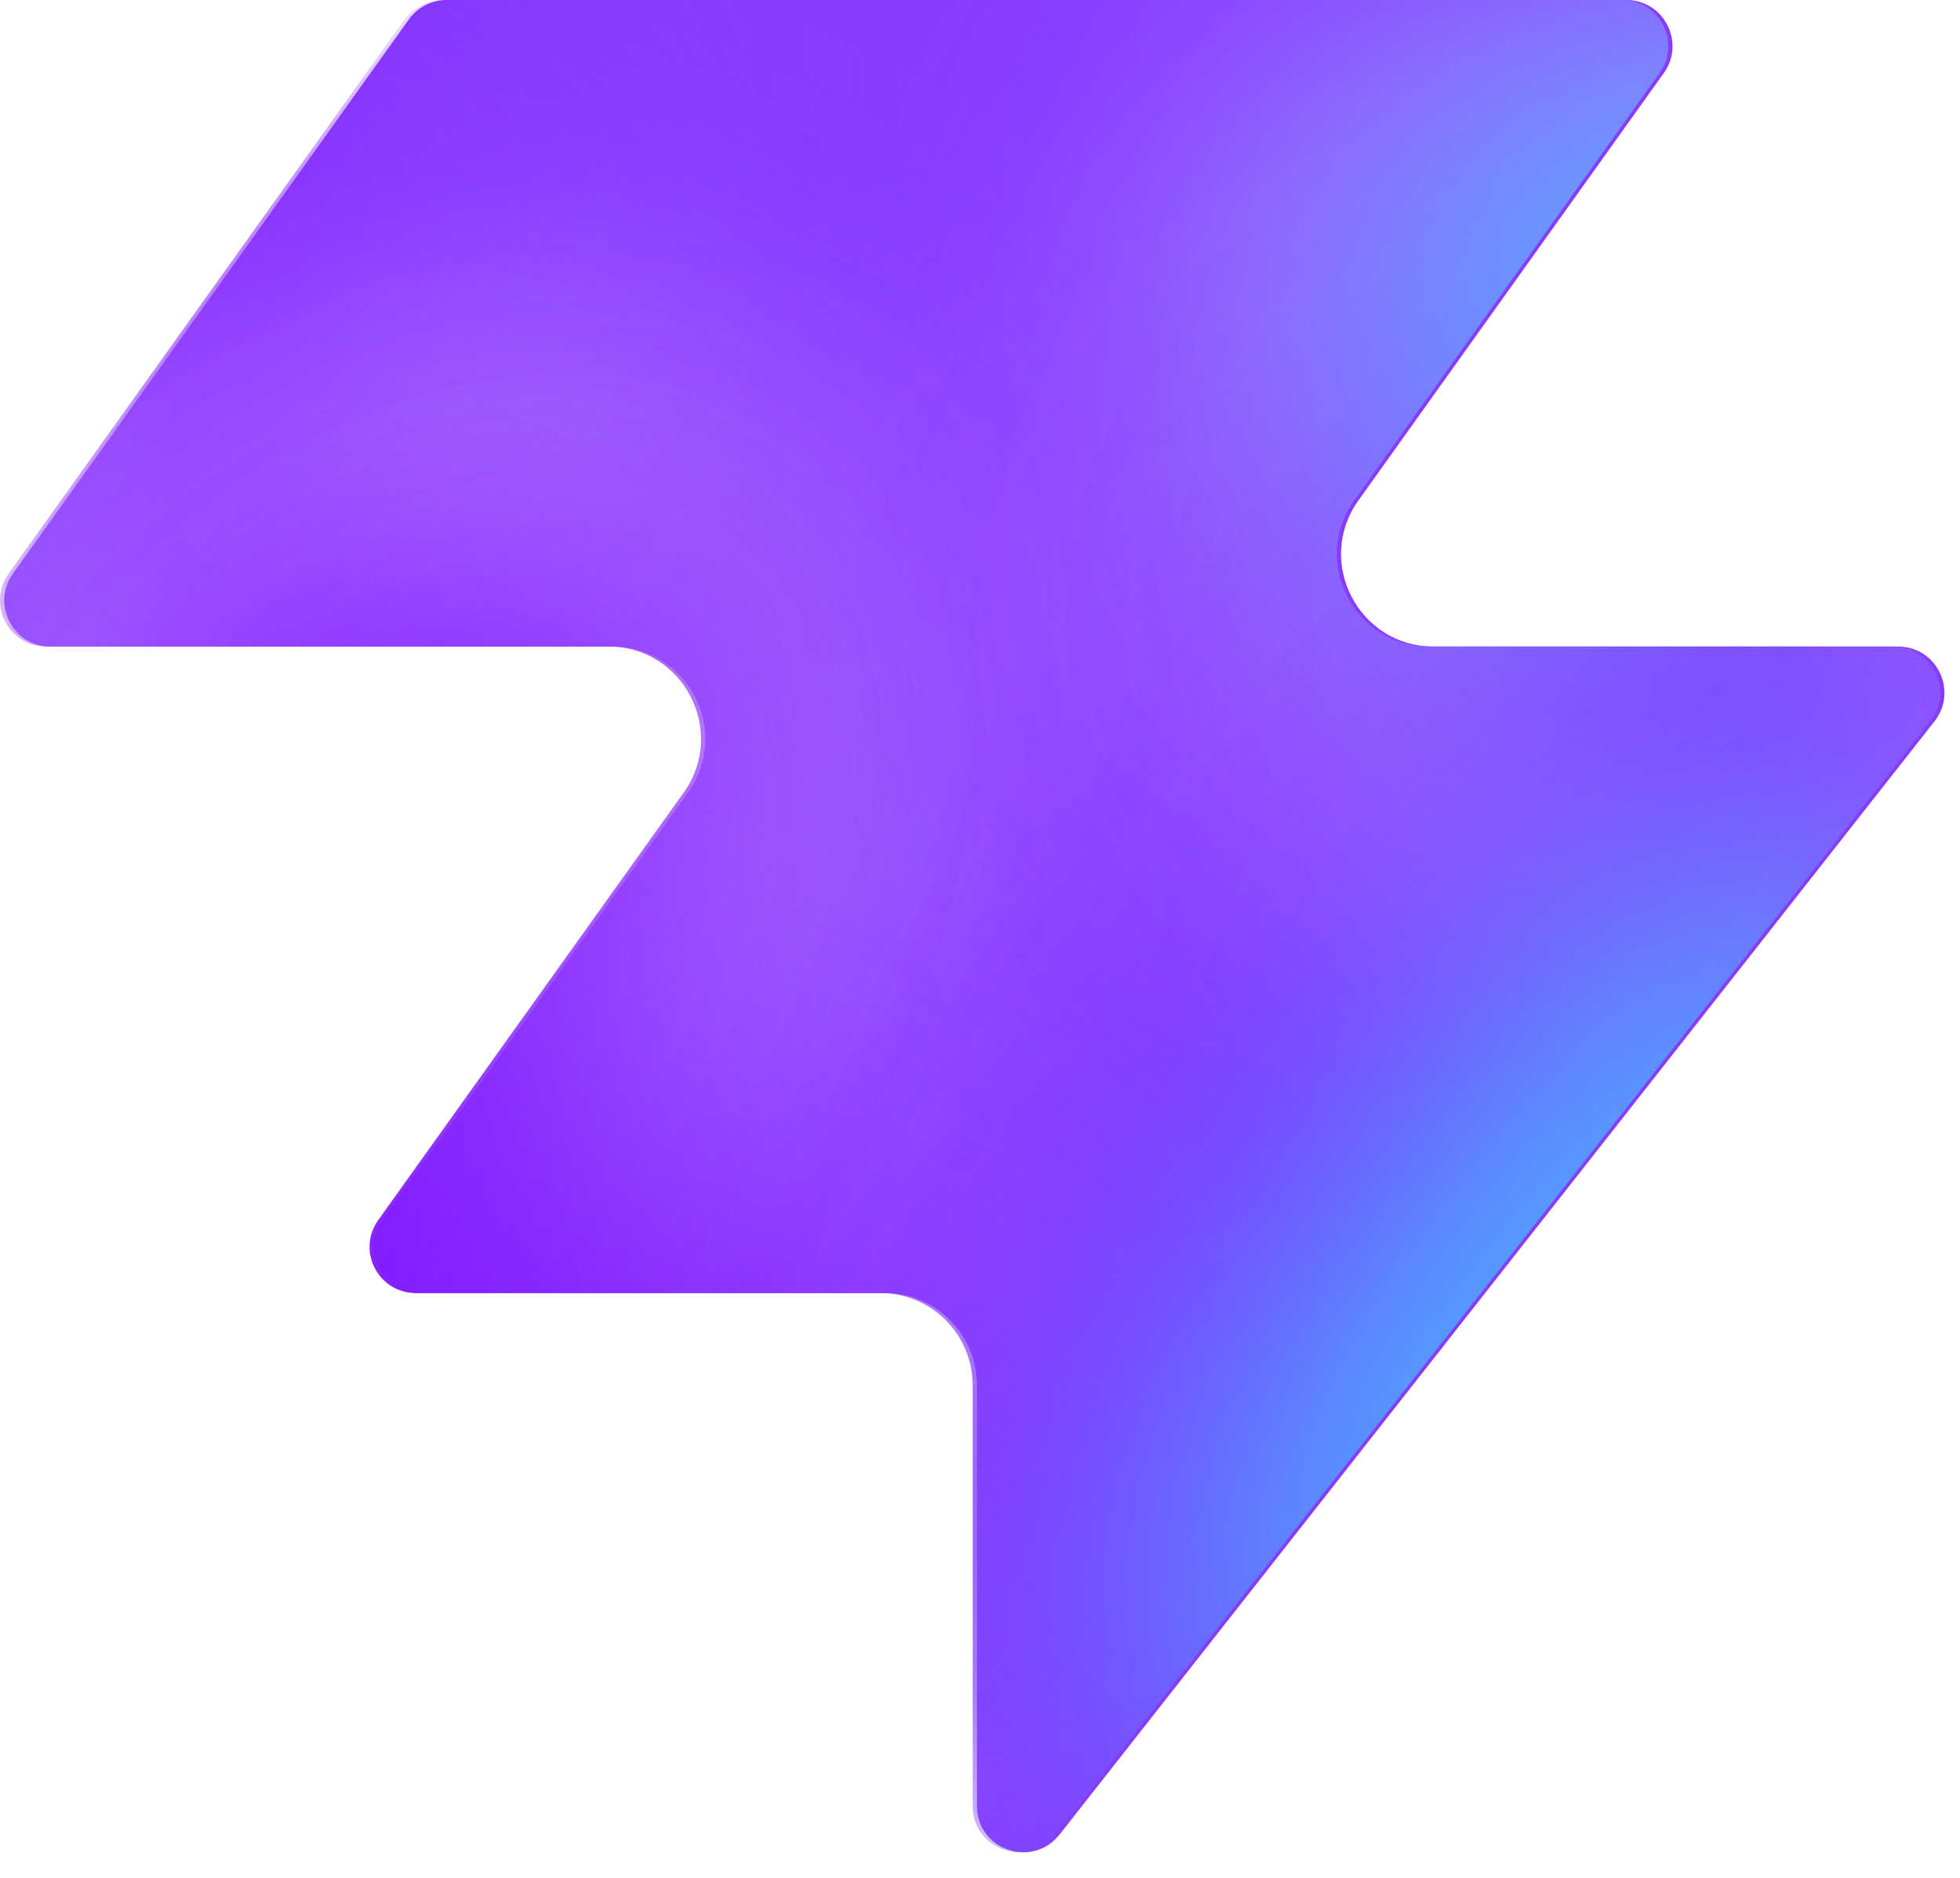
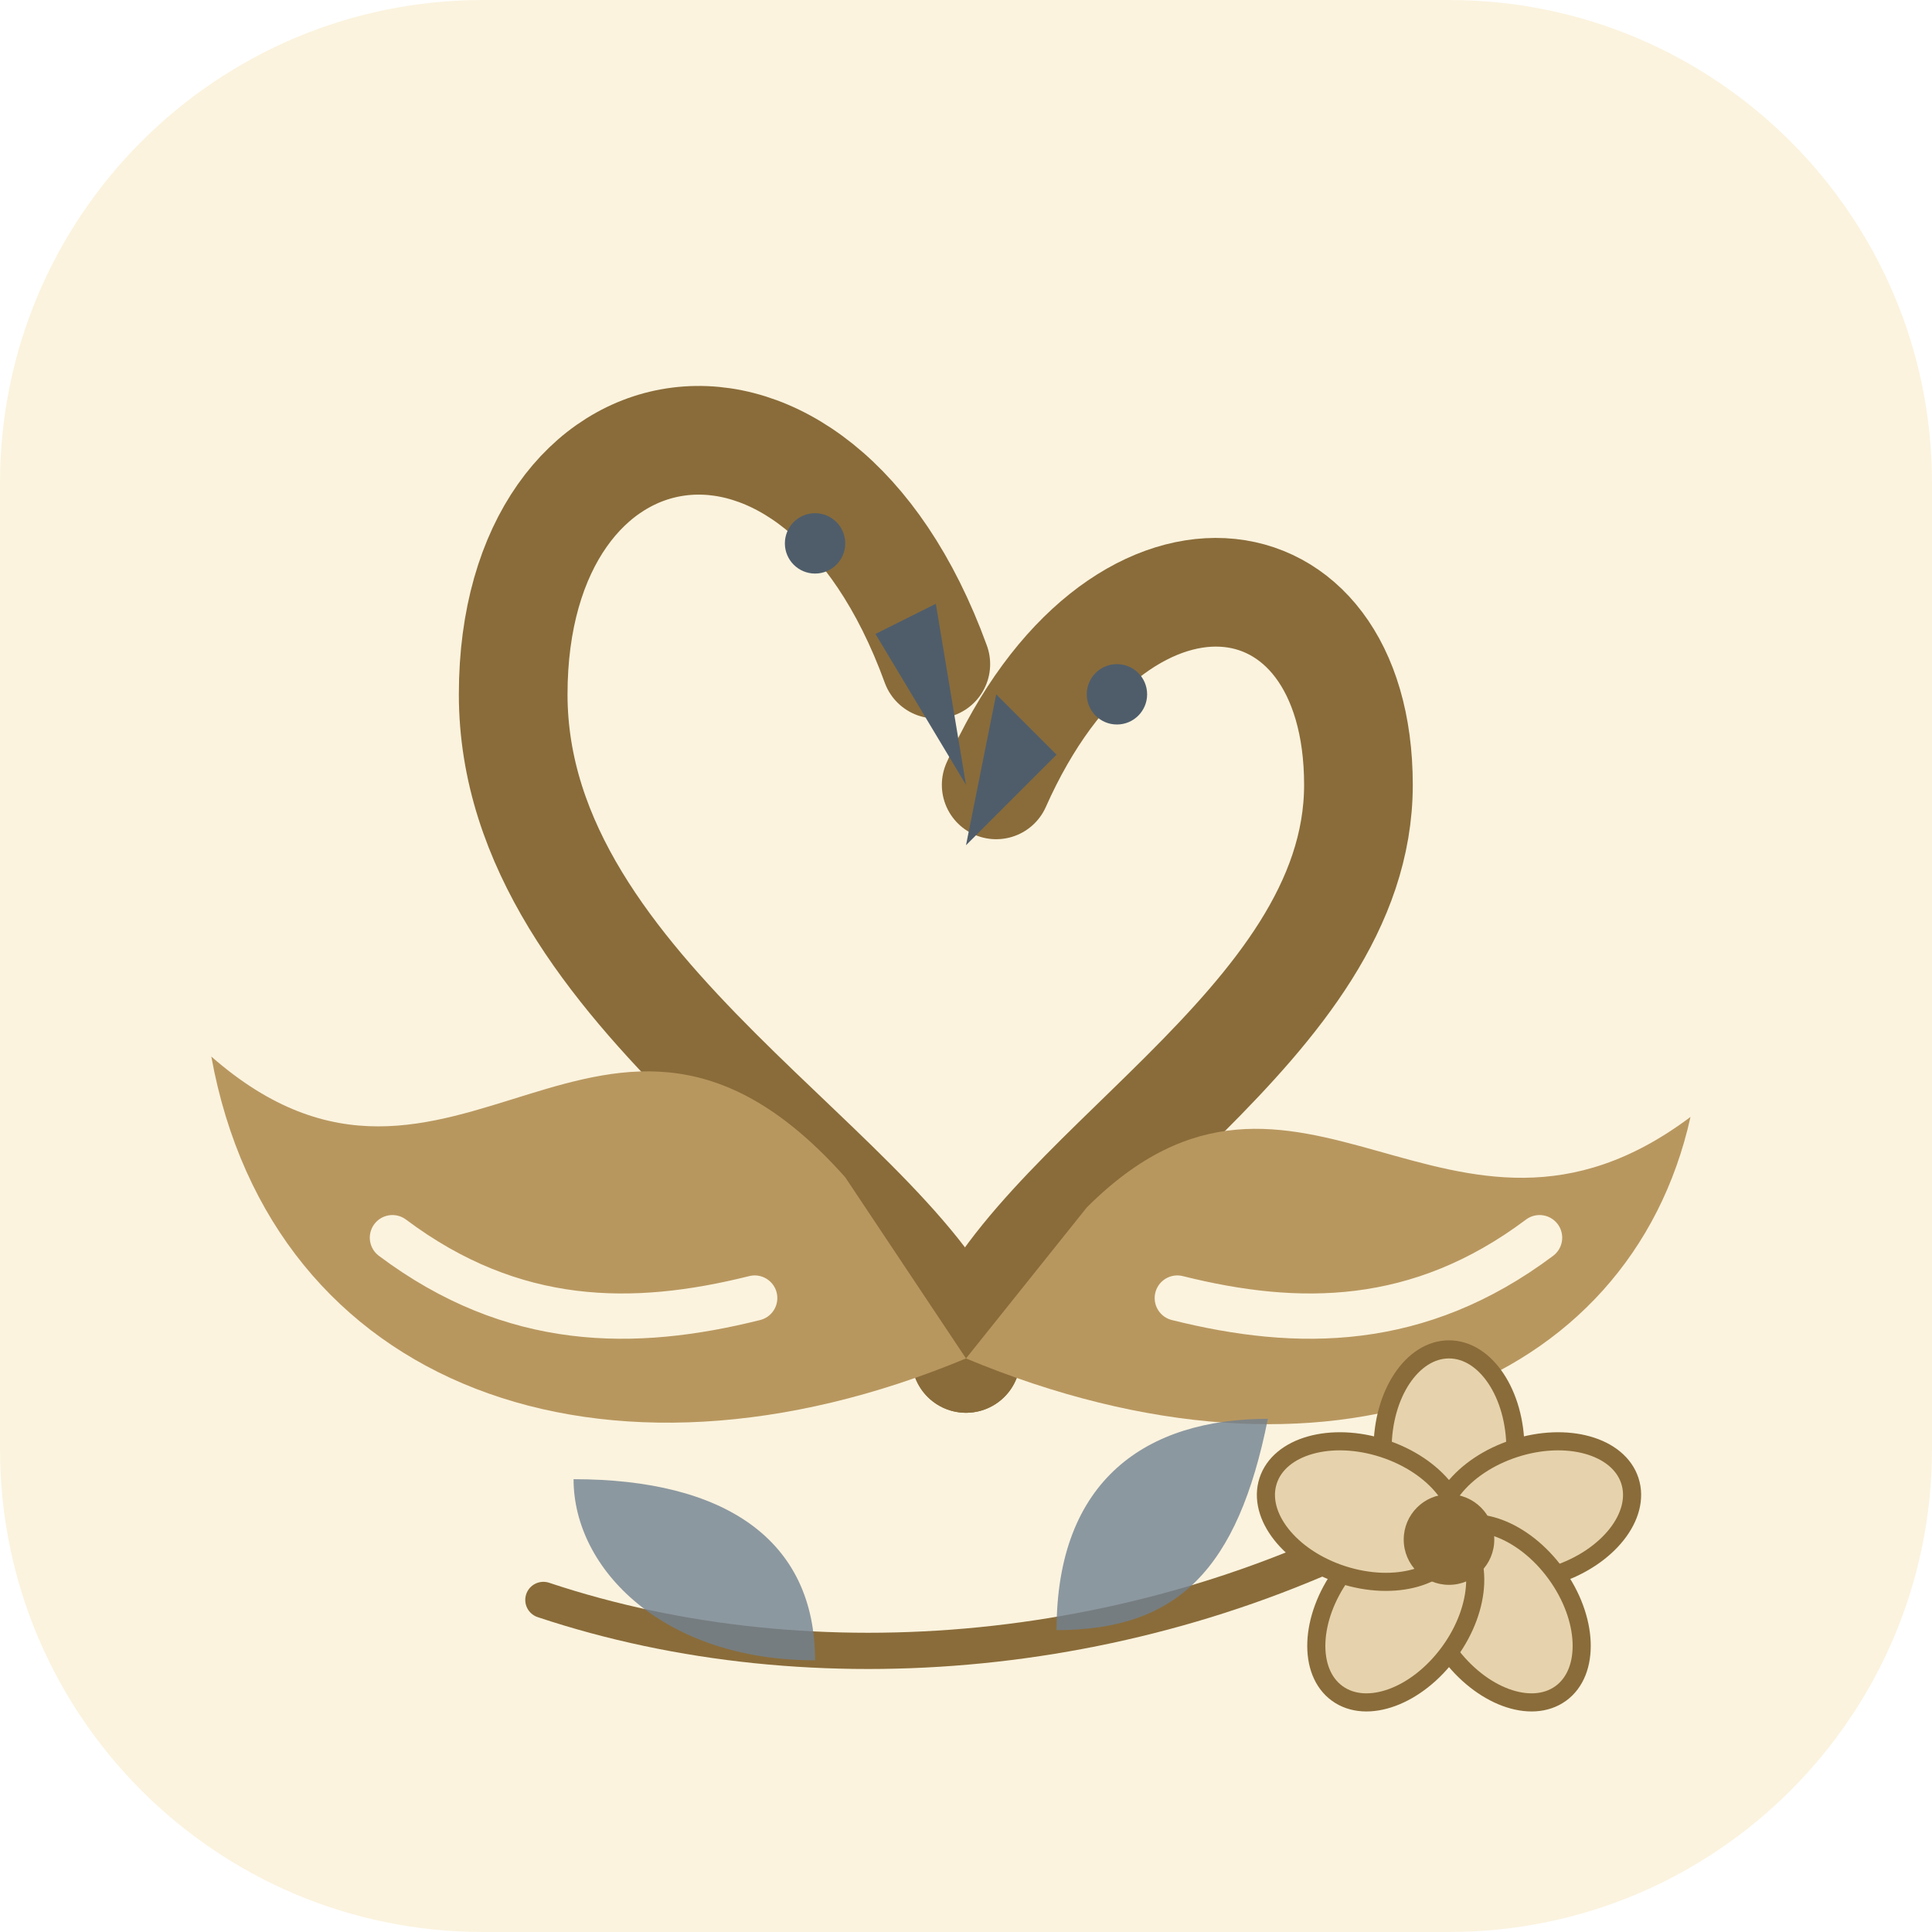
- <svg xmlns="http://www.w3.org/2000/svg" width="48" height="46" fill="none" viewBox="0 0 48 46">
-   <path fill="#863bff" d="M25.946 44.938c-.664.845-2.021.375-2.021-.698V33.937a2.26 2.26 0 0 0-2.262-2.262H10.287c-.92 0-1.456-1.04-.92-1.788l7.48-10.471c1.07-1.497 0-3.578-1.842-3.578H1.237c-.92 0-1.456-1.04-.92-1.788L10.013.474c.214-.297.556-.474.92-.474h28.894c.92 0 1.456 1.04.92 1.788l-7.48 10.471c-1.07 1.498 0 3.579 1.842 3.579h11.377c.943 0 1.473 1.088.89 1.83L25.947 44.94z" style="fill:#863bff;fill:color(display-p3 .525 .23 1);fill-opacity:1" />
-   <mask id="a" width="48" height="46" x="0" y="0" maskUnits="userSpaceOnUse" style="mask-type:alpha">
-     <path fill="#000" d="M25.842 44.938c-.664.844-2.021.375-2.021-.698V33.937a2.26 2.26 0 0 0-2.262-2.262H10.183c-.92 0-1.456-1.04-.92-1.788l7.48-10.471c1.07-1.498 0-3.579-1.842-3.579H1.133c-.92 0-1.456-1.04-.92-1.787L9.91.473c.214-.297.556-.474.92-.474h28.894c.92 0 1.456 1.04.92 1.788l-7.48 10.471c-1.07 1.498 0 3.578 1.842 3.578h11.377c.943 0 1.473 1.088.89 1.832L25.843 44.94z" style="fill:#000;fill-opacity:1" />
-   </mask>
-   <g mask="url(#a)">
-     <g filter="url(#b)">
-       <ellipse cx="5.508" cy="14.704" fill="#ede6ff" rx="5.508" ry="14.704" style="fill:#ede6ff;fill:color(display-p3 .927 .903 1);fill-opacity:1" transform="matrix(.00324 1 1 -.00324 -4.47 31.516)" />
-     </g>
-     <g filter="url(#c)">
-       <ellipse cx="10.399" cy="29.851" fill="#ede6ff" rx="10.399" ry="29.851" style="fill:#ede6ff;fill:color(display-p3 .927 .903 1);fill-opacity:1" transform="matrix(.00324 1 1 -.00324 -39.328 7.883)" />
-     </g>
-     <g filter="url(#d)">
-       <ellipse cx="5.508" cy="30.487" fill="#7e14ff" rx="5.508" ry="30.487" style="fill:#7e14ff;fill:color(display-p3 .492 .077 1);fill-opacity:1" transform="rotate(89.814 -25.913 -14.639)scale(1 -1)" />
-     </g>
-     <g filter="url(#e)">
-       <ellipse cx="5.508" cy="30.599" fill="#7e14ff" rx="5.508" ry="30.599" style="fill:#7e14ff;fill:color(display-p3 .492 .077 1);fill-opacity:1" transform="rotate(89.814 -32.644 -3.334)scale(1 -1)" />
-     </g>
-     <g filter="url(#f)">
-       <ellipse cx="5.508" cy="30.599" fill="#7e14ff" rx="5.508" ry="30.599" style="fill:#7e14ff;fill:color(display-p3 .492 .077 1);fill-opacity:1" transform="matrix(.00324 1 1 -.00324 -34.34 30.47)" />
-     </g>
-     <g filter="url(#g)">
-       <ellipse cx="14.072" cy="22.078" fill="#ede6ff" rx="14.072" ry="22.078" style="fill:#ede6ff;fill:color(display-p3 .927 .903 1);fill-opacity:1" transform="rotate(93.35 24.506 48.493)scale(-1 1)" />
-     </g>
-     <g filter="url(#h)">
-       <ellipse cx="3.47" cy="21.501" fill="#7e14ff" rx="3.47" ry="21.501" style="fill:#7e14ff;fill:color(display-p3 .492 .077 1);fill-opacity:1" transform="rotate(89.009 28.708 47.59)scale(-1 1)" />
-     </g>
-     <g filter="url(#i)">
-       <ellipse cx="3.47" cy="21.501" fill="#7e14ff" rx="3.47" ry="21.501" style="fill:#7e14ff;fill:color(display-p3 .492 .077 1);fill-opacity:1" transform="rotate(89.009 28.708 47.59)scale(-1 1)" />
-     </g>
-     <g filter="url(#j)">
-       <ellipse cx=".387" cy="8.972" fill="#7e14ff" rx="4.407" ry="29.108" style="fill:#7e14ff;fill:color(display-p3 .492 .077 1);fill-opacity:1" transform="rotate(39.51 .387 8.972)" />
-     </g>
-     <g filter="url(#k)">
-       <ellipse cx="47.523" cy="-6.092" fill="#7e14ff" rx="4.407" ry="29.108" style="fill:#7e14ff;fill:color(display-p3 .492 .077 1);fill-opacity:1" transform="rotate(37.892 47.523 -6.092)" />
-     </g>
-     <g filter="url(#l)">
-       <ellipse cx="41.412" cy="6.333" fill="#47bfff" rx="5.971" ry="9.665" style="fill:#47bfff;fill:color(display-p3 .28 .748 1);fill-opacity:1" transform="rotate(37.892 41.412 6.333)" />
-     </g>
-     <g filter="url(#m)">
-       <ellipse cx="-1.879" cy="38.332" fill="#7e14ff" rx="4.407" ry="29.108" style="fill:#7e14ff;fill:color(display-p3 .492 .077 1);fill-opacity:1" transform="rotate(37.892 -1.88 38.332)" />
-     </g>
-     <g filter="url(#n)">
-       <ellipse cx="-1.879" cy="38.332" fill="#7e14ff" rx="4.407" ry="29.108" style="fill:#7e14ff;fill:color(display-p3 .492 .077 1);fill-opacity:1" transform="rotate(37.892 -1.88 38.332)" />
-     </g>
-     <g filter="url(#o)">
-       <ellipse cx="35.651" cy="29.907" fill="#7e14ff" rx="4.407" ry="29.108" style="fill:#7e14ff;fill:color(display-p3 .492 .077 1);fill-opacity:1" transform="rotate(37.892 35.651 29.907)" />
-     </g>
-     <g filter="url(#p)">
-       <ellipse cx="38.418" cy="32.4" fill="#47bfff" rx="5.971" ry="15.297" style="fill:#47bfff;fill:color(display-p3 .28 .748 1);fill-opacity:1" transform="rotate(37.892 38.418 32.4)" />
-     </g>
+ <svg xmlns="http://www.w3.org/2000/svg" viewBox="0 0 64 64" fill="none">
+   <rect width="64" height="64" rx="16" fill="#fbf3de" />
+   <g stroke="#8a6c3a" stroke-width="3.6" stroke-linecap="round" stroke-linejoin="round">
+     <path d="M31 22C27 11 17 13 17 23c0 10 13 16 15 22" />
+     <path d="M33 26C37 17 45 18 45 26c0 8-11 13-13 19" />
  </g>
-   <defs>
-     <filter id="b" width="60.045" height="41.654" x="-19.77" y="16.149" color-interpolation-filters="sRGB" filterUnits="userSpaceOnUse">
-       <feFlood flood-opacity="0" result="BackgroundImageFix" />
-       <feBlend in="SourceGraphic" in2="BackgroundImageFix" result="shape" />
-       <feGaussianBlur result="effect1_foregroundBlur_2002_17158" stdDeviation="7.659" />
-     </filter>
-     <filter id="c" width="90.34" height="51.437" x="-54.613" y="-7.533" color-interpolation-filters="sRGB" filterUnits="userSpaceOnUse">
-       <feFlood flood-opacity="0" result="BackgroundImageFix" />
-       <feBlend in="SourceGraphic" in2="BackgroundImageFix" result="shape" />
-       <feGaussianBlur result="effect1_foregroundBlur_2002_17158" stdDeviation="7.659" />
-     </filter>
-     <filter id="d" width="79.355" height="29.4" x="-49.64" y="2.03" color-interpolation-filters="sRGB" filterUnits="userSpaceOnUse">
-       <feFlood flood-opacity="0" result="BackgroundImageFix" />
-       <feBlend in="SourceGraphic" in2="BackgroundImageFix" result="shape" />
-       <feGaussianBlur result="effect1_foregroundBlur_2002_17158" stdDeviation="4.596" />
-     </filter>
-     <filter id="e" width="79.579" height="29.4" x="-45.045" y="20.029" color-interpolation-filters="sRGB" filterUnits="userSpaceOnUse">
-       <feFlood flood-opacity="0" result="BackgroundImageFix" />
-       <feBlend in="SourceGraphic" in2="BackgroundImageFix" result="shape" />
-       <feGaussianBlur result="effect1_foregroundBlur_2002_17158" stdDeviation="4.596" />
-     </filter>
-     <filter id="f" width="79.579" height="29.4" x="-43.513" y="21.178" color-interpolation-filters="sRGB" filterUnits="userSpaceOnUse">
-       <feFlood flood-opacity="0" result="BackgroundImageFix" />
-       <feBlend in="SourceGraphic" in2="BackgroundImageFix" result="shape" />
-       <feGaussianBlur result="effect1_foregroundBlur_2002_17158" stdDeviation="4.596" />
-     </filter>
-     <filter id="g" width="74.749" height="58.852" x="15.756" y="-17.901" color-interpolation-filters="sRGB" filterUnits="userSpaceOnUse">
-       <feFlood flood-opacity="0" result="BackgroundImageFix" />
-       <feBlend in="SourceGraphic" in2="BackgroundImageFix" result="shape" />
-       <feGaussianBlur result="effect1_foregroundBlur_2002_17158" stdDeviation="7.659" />
-     </filter>
-     <filter id="h" width="61.377" height="25.362" x="23.548" y="2.284" color-interpolation-filters="sRGB" filterUnits="userSpaceOnUse">
-       <feFlood flood-opacity="0" result="BackgroundImageFix" />
-       <feBlend in="SourceGraphic" in2="BackgroundImageFix" result="shape" />
-       <feGaussianBlur result="effect1_foregroundBlur_2002_17158" stdDeviation="4.596" />
-     </filter>
-     <filter id="i" width="61.377" height="25.362" x="23.548" y="2.284" color-interpolation-filters="sRGB" filterUnits="userSpaceOnUse">
-       <feFlood flood-opacity="0" result="BackgroundImageFix" />
-       <feBlend in="SourceGraphic" in2="BackgroundImageFix" result="shape" />
-       <feGaussianBlur result="effect1_foregroundBlur_2002_17158" stdDeviation="4.596" />
-     </filter>
-     <filter id="j" width="56.045" height="63.649" x="-27.636" y="-22.853" color-interpolation-filters="sRGB" filterUnits="userSpaceOnUse">
-       <feFlood flood-opacity="0" result="BackgroundImageFix" />
-       <feBlend in="SourceGraphic" in2="BackgroundImageFix" result="shape" />
-       <feGaussianBlur result="effect1_foregroundBlur_2002_17158" stdDeviation="4.596" />
-     </filter>
-     <filter id="k" width="54.814" height="64.646" x="20.116" y="-38.415" color-interpolation-filters="sRGB" filterUnits="userSpaceOnUse">
-       <feFlood flood-opacity="0" result="BackgroundImageFix" />
-       <feBlend in="SourceGraphic" in2="BackgroundImageFix" result="shape" />
-       <feGaussianBlur result="effect1_foregroundBlur_2002_17158" stdDeviation="4.596" />
-     </filter>
-     <filter id="l" width="33.541" height="35.313" x="24.641" y="-11.323" color-interpolation-filters="sRGB" filterUnits="userSpaceOnUse">
-       <feFlood flood-opacity="0" result="BackgroundImageFix" />
-       <feBlend in="SourceGraphic" in2="BackgroundImageFix" result="shape" />
-       <feGaussianBlur result="effect1_foregroundBlur_2002_17158" stdDeviation="4.596" />
-     </filter>
-     <filter id="m" width="54.814" height="64.646" x="-29.286" y="6.009" color-interpolation-filters="sRGB" filterUnits="userSpaceOnUse">
-       <feFlood flood-opacity="0" result="BackgroundImageFix" />
-       <feBlend in="SourceGraphic" in2="BackgroundImageFix" result="shape" />
-       <feGaussianBlur result="effect1_foregroundBlur_2002_17158" stdDeviation="4.596" />
-     </filter>
-     <filter id="n" width="54.814" height="64.646" x="-29.286" y="6.009" color-interpolation-filters="sRGB" filterUnits="userSpaceOnUse">
-       <feFlood flood-opacity="0" result="BackgroundImageFix" />
-       <feBlend in="SourceGraphic" in2="BackgroundImageFix" result="shape" />
-       <feGaussianBlur result="effect1_foregroundBlur_2002_17158" stdDeviation="4.596" />
-     </filter>
-     <filter id="o" width="54.814" height="64.646" x="8.244" y="-2.416" color-interpolation-filters="sRGB" filterUnits="userSpaceOnUse">
-       <feFlood flood-opacity="0" result="BackgroundImageFix" />
-       <feBlend in="SourceGraphic" in2="BackgroundImageFix" result="shape" />
-       <feGaussianBlur result="effect1_foregroundBlur_2002_17158" stdDeviation="4.596" />
-     </filter>
-     <filter id="p" width="39.409" height="43.623" x="18.713" y="10.588" color-interpolation-filters="sRGB" filterUnits="userSpaceOnUse">
-       <feFlood flood-opacity="0" result="BackgroundImageFix" />
-       <feBlend in="SourceGraphic" in2="BackgroundImageFix" result="shape" />
-       <feGaussianBlur result="effect1_foregroundBlur_2002_17158" stdDeviation="4.596" />
-     </filter>
-   </defs>
+   <path d="M28 39c-8-9-13 3-21-4 2 11 13 15 25 10Z" fill="#b8975f" />
+   <path d="M36 40c7-7 12 3 20-3-2 9-12 13-24 8Z" fill="#b8975f" />
+   <g stroke="#fbf3de" stroke-width="1.5" stroke-linecap="round">
+     <path d="M13 41c4 3 8 3 12 2" />
+     <path d="M51 41c-4 3-8 3-12 2" />
+   </g>
+   <path d="m29 21 3 5-1-6Zm6 4-3 3 1-5Z" fill="#4f5d6b" />
+   <g fill="#4f5d6b">
+     <circle cx="27" cy="18" r="1" />
+     <circle cx="37" cy="23" r="1" />
+   </g>
+   <path d="M18 53c9 3 20 2 29-3" stroke="#8a6c3a" stroke-width="1.2" stroke-linecap="round" />
+   <path d="M27 55c-5 0-8-3-8-6 5 0 8 2 8 6Zm8-1c0-5 3-7 7-7-1 5-3 7-7 7Z" fill="#708191" opacity=".8" />
+   <g transform="translate(48 51)" fill="#e6d3ad" stroke="#8a6c3a" stroke-width=".6">
+     <ellipse cy="-3" rx="2.2" ry="3.3" />
+     <ellipse cy="-3" rx="2.2" ry="3.3" transform="rotate(72)" />
+     <ellipse cy="-3" rx="2.2" ry="3.3" transform="rotate(144)" />
+     <ellipse cy="-3" rx="2.2" ry="3.3" transform="rotate(216)" />
+     <ellipse cy="-3" rx="2.2" ry="3.3" transform="rotate(288)" />
+     <circle r="1.5" fill="#8a6c3a" stroke="none" />
+   </g>
</svg>
